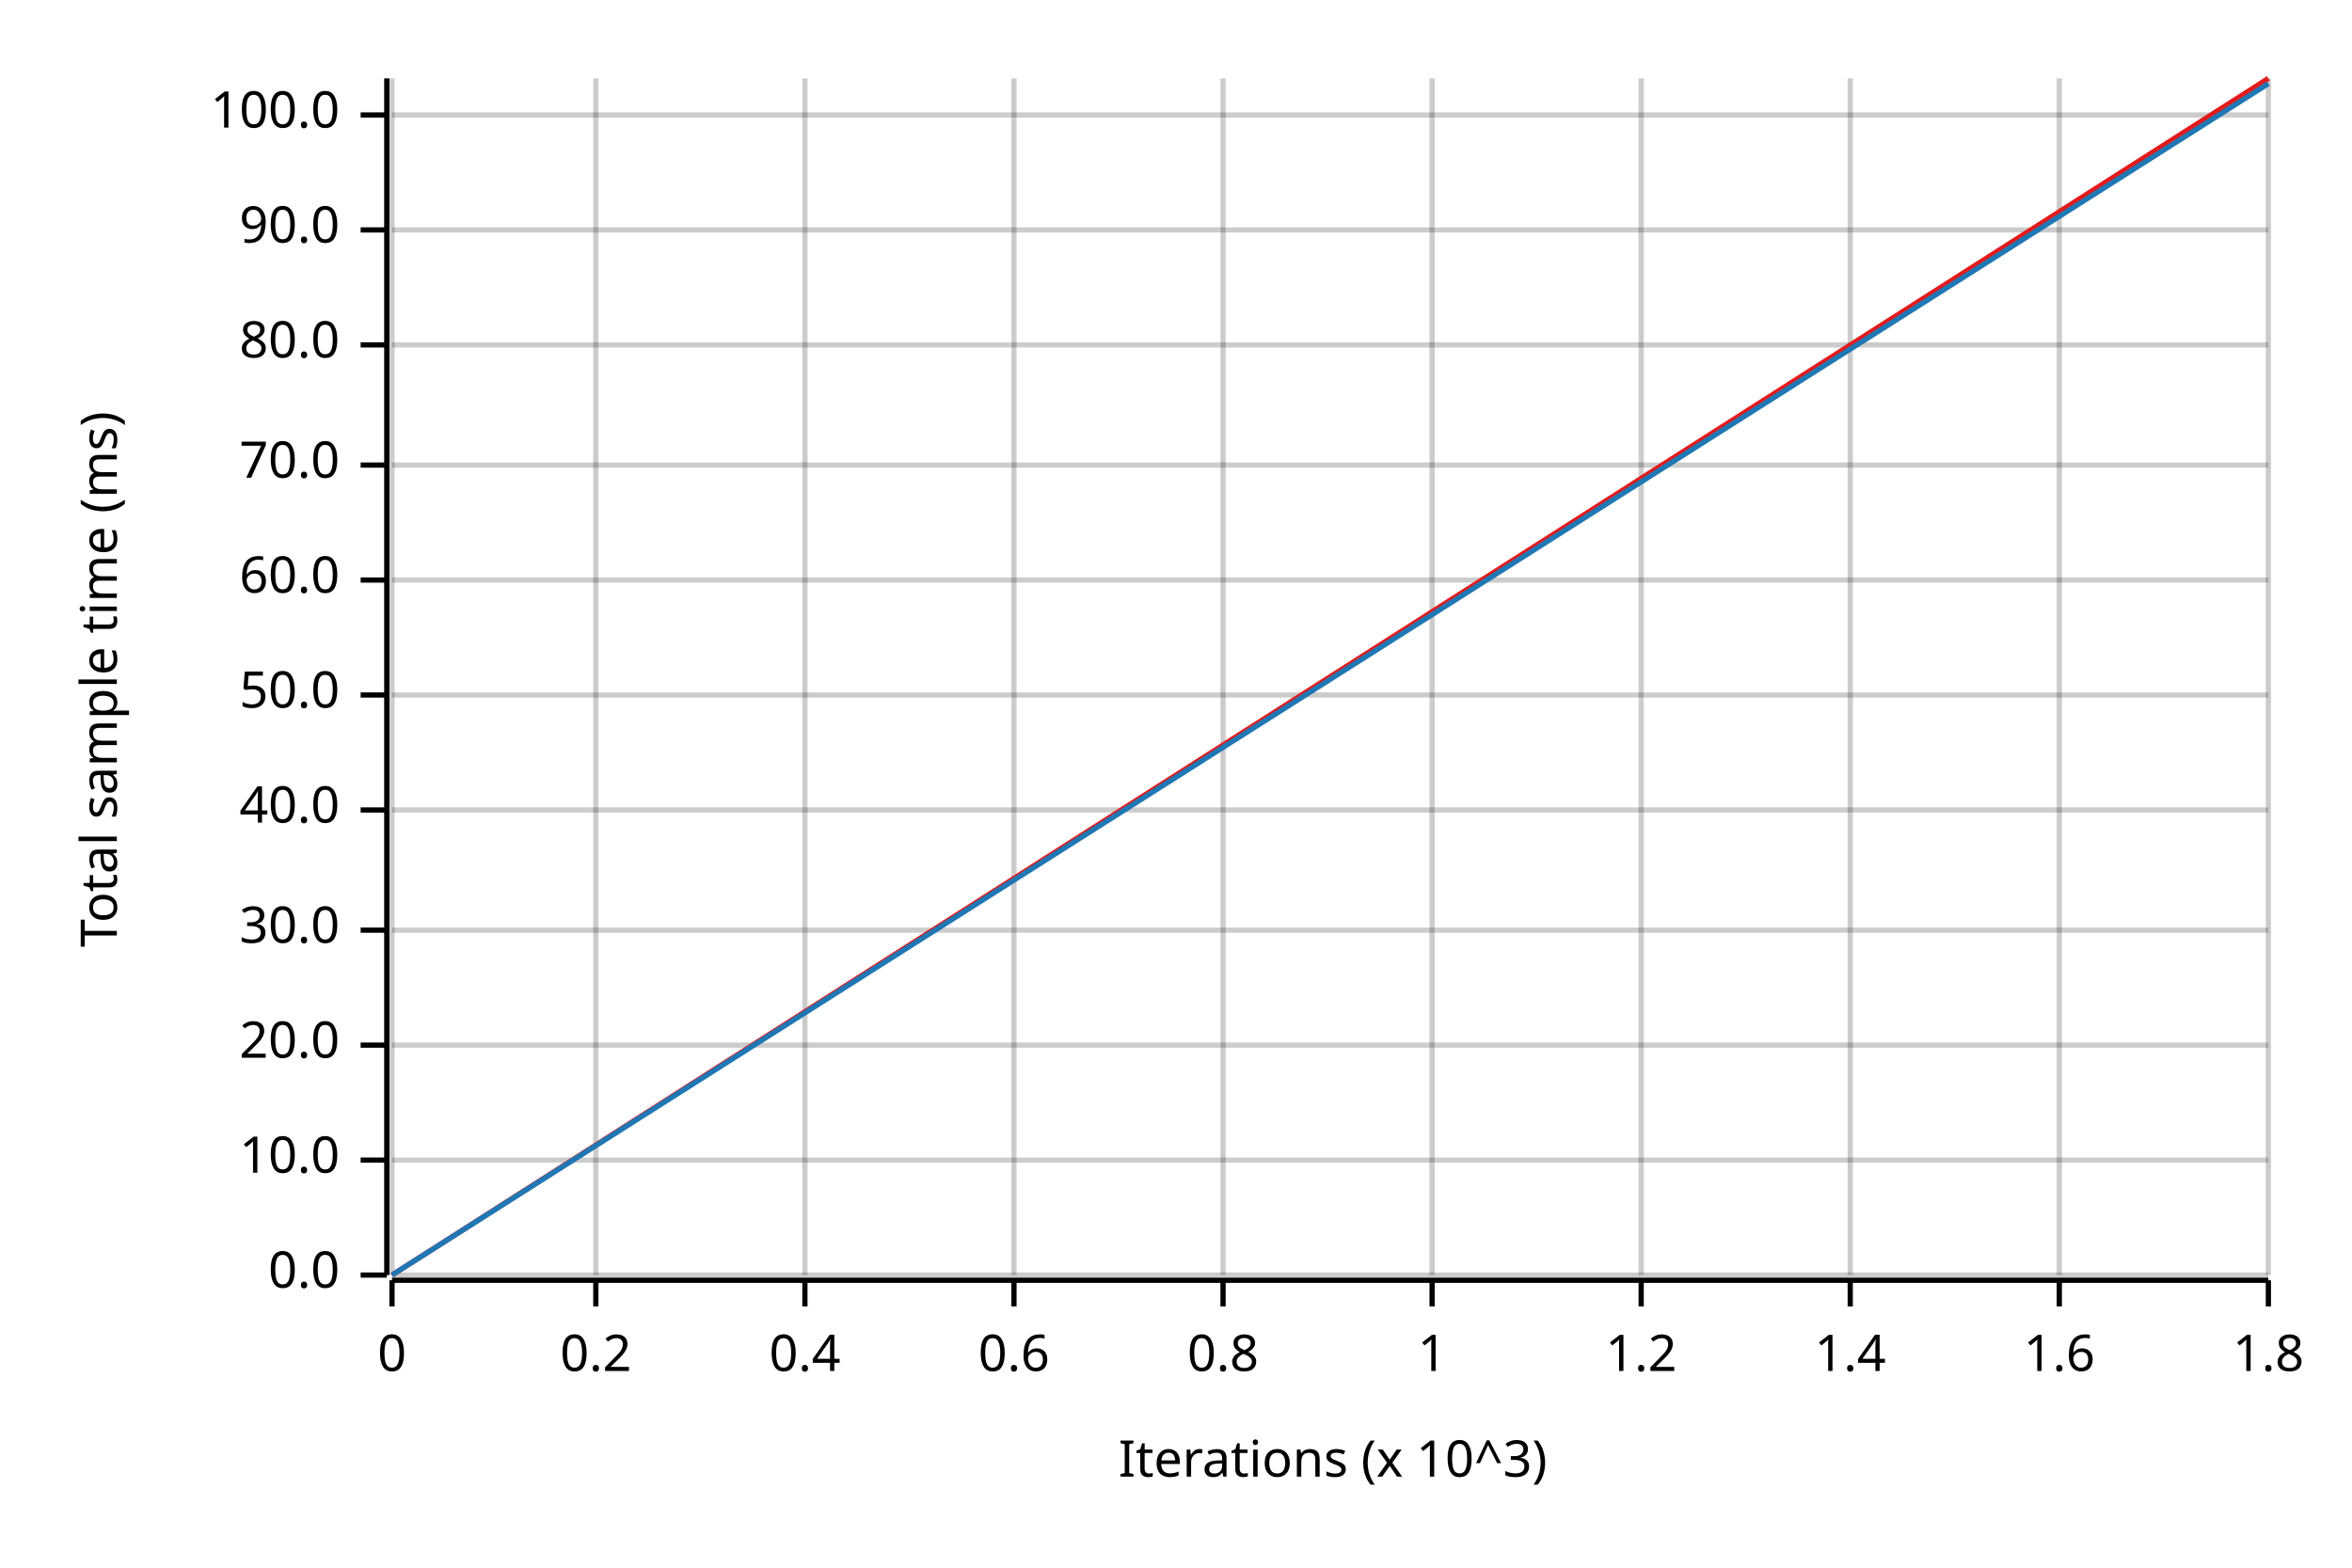
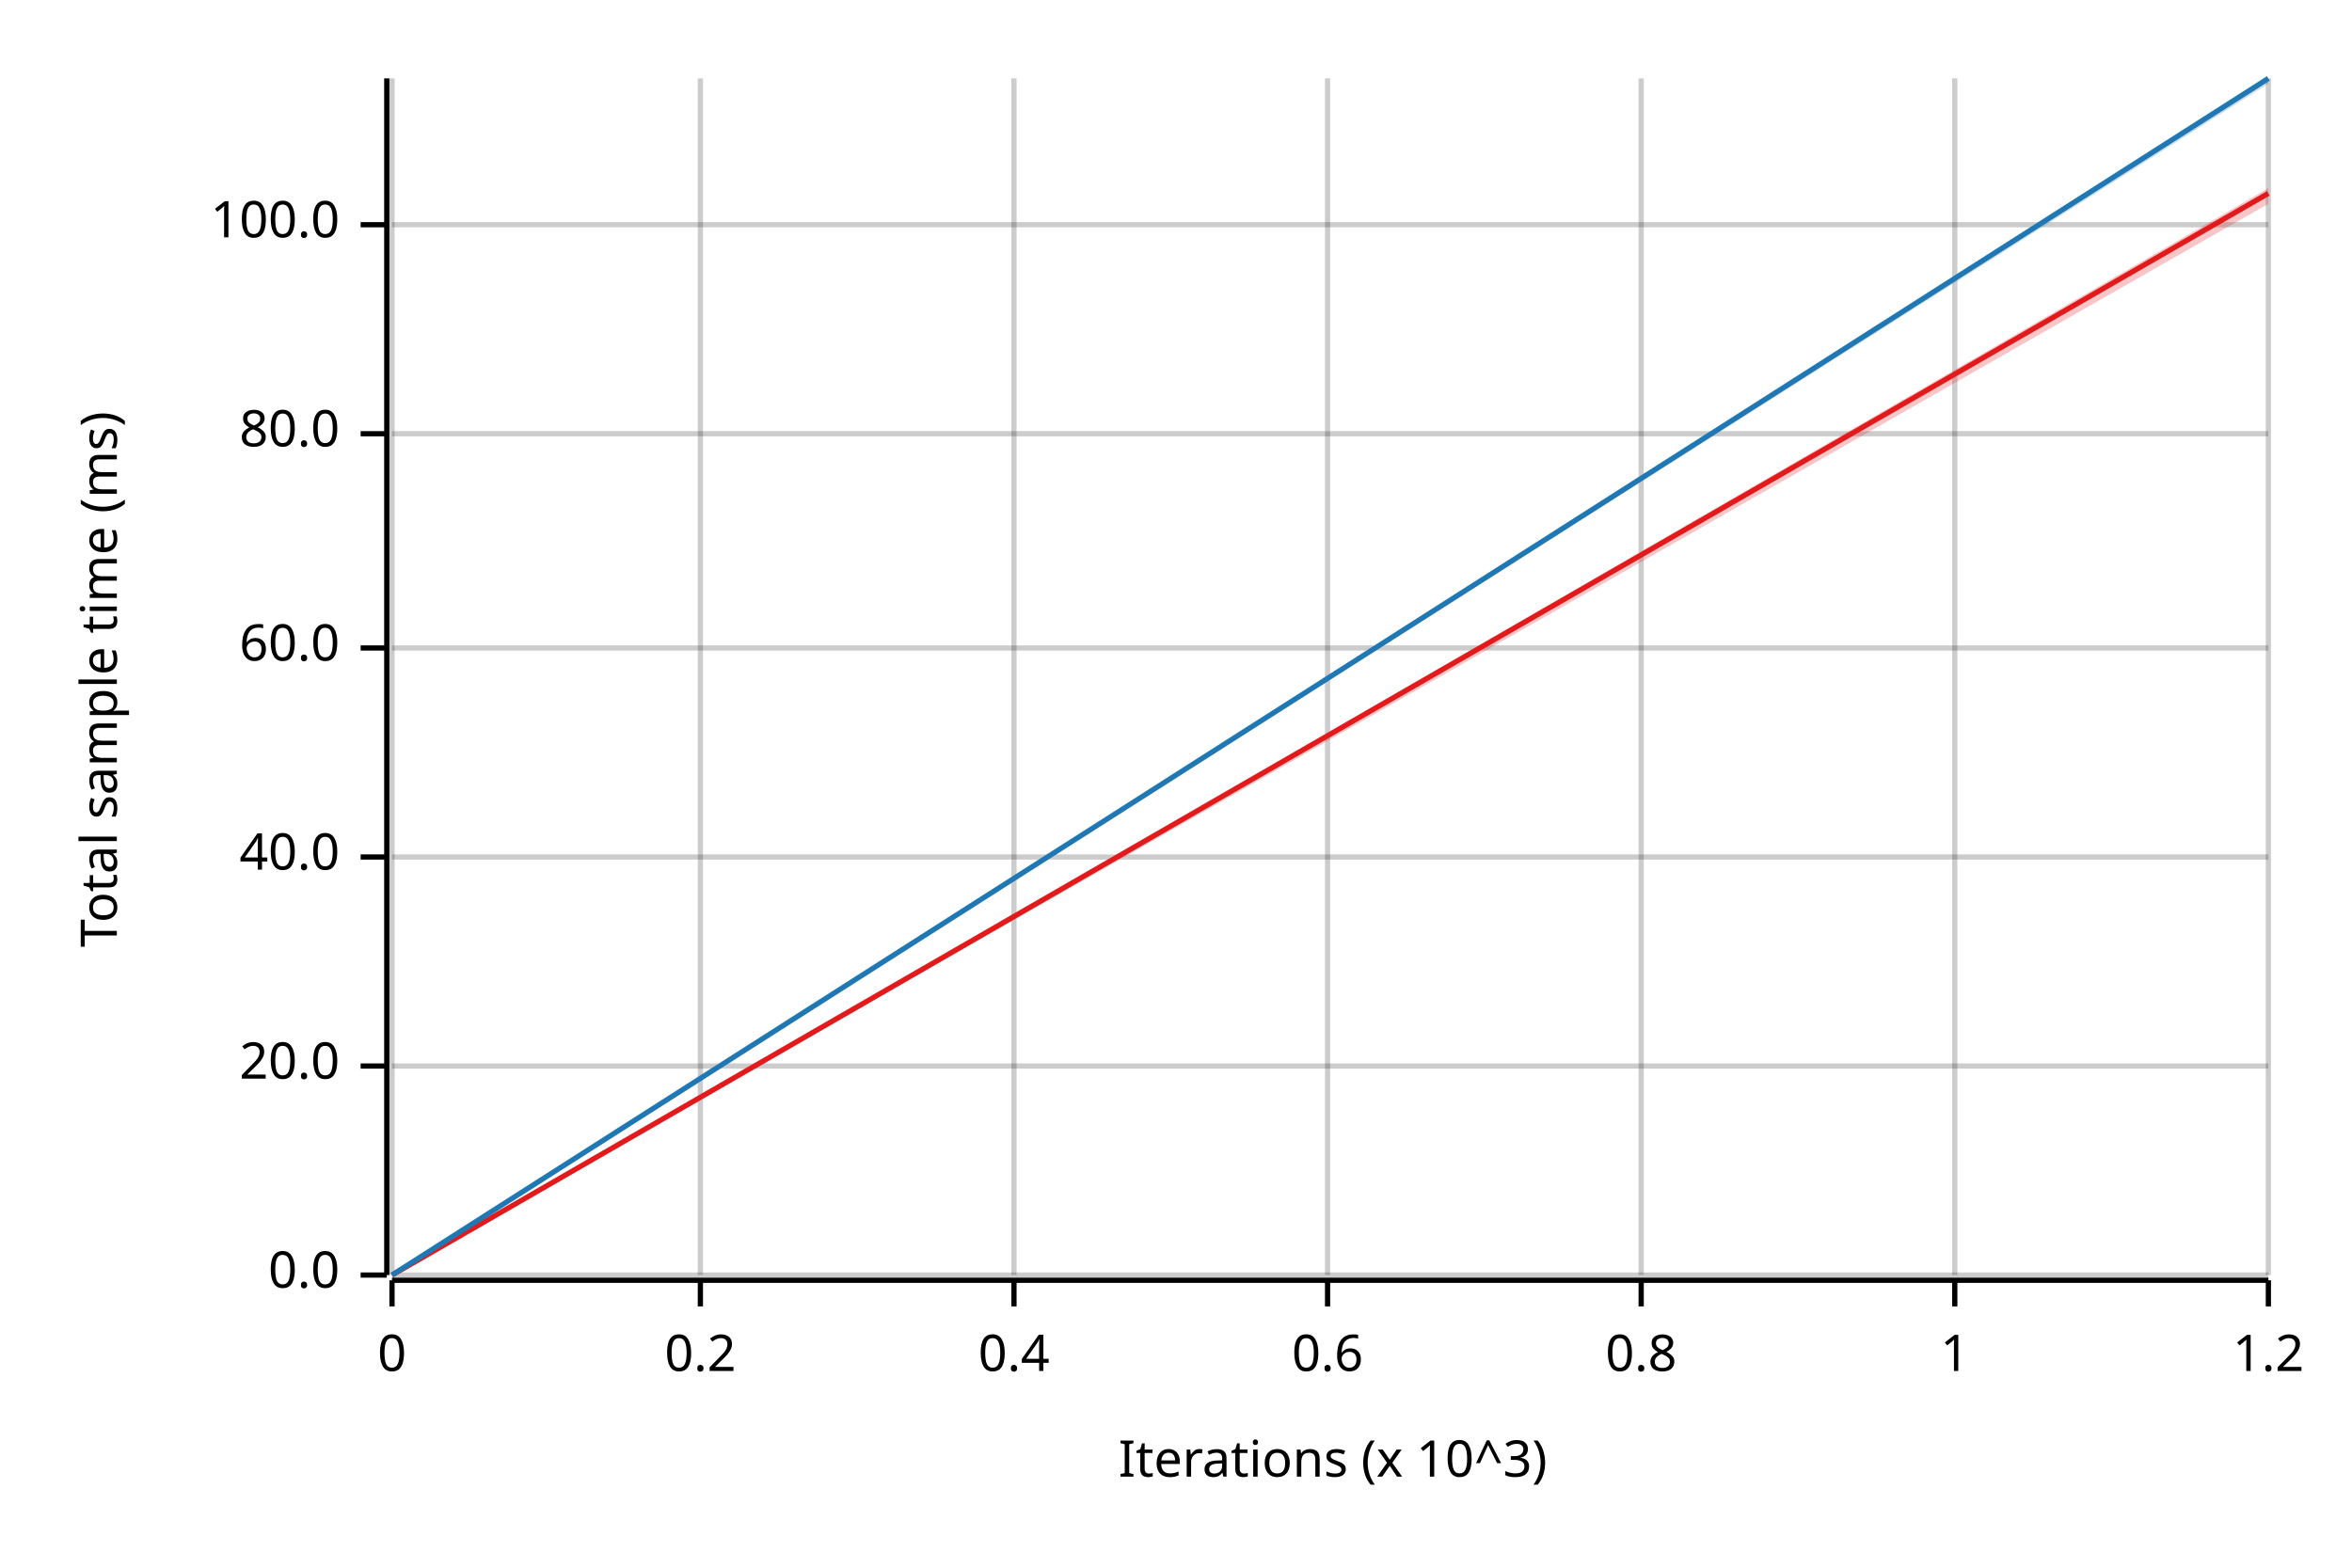
<svg xmlns="http://www.w3.org/2000/svg" width="450" height="300" viewBox="0 0 450 300">
  <text x="15" y="130" dy="0.76em" text-anchor="middle" font-family="sans-serif" font-size="9.677" opacity="1" fill="#000000" transform="rotate(270, 15, 130)">
Total sample time (ms)
</text>
  <text x="255" y="285" dy="-0.5ex" text-anchor="middle" font-family="sans-serif" font-size="9.677" opacity="1" fill="#000000">
Iterations (x 10^3)
</text>
  <line opacity="0.2" stroke="#000000" stroke-width="1" x1="75" y1="244" x2="75" y2="15" />
-   <line opacity="0.2" stroke="#000000" stroke-width="1" x1="114" y1="244" x2="114" y2="15" />
-   <line opacity="0.2" stroke="#000000" stroke-width="1" x1="154" y1="244" x2="154" y2="15" />
+   <line opacity="0.2" stroke="#000000" stroke-width="1" x1="134" y1="244" x2="134" y2="15" />
  <line opacity="0.2" stroke="#000000" stroke-width="1" x1="194" y1="244" x2="194" y2="15" />
-   <line opacity="0.2" stroke="#000000" stroke-width="1" x1="234" y1="244" x2="234" y2="15" />
-   <line opacity="0.2" stroke="#000000" stroke-width="1" x1="274" y1="244" x2="274" y2="15" />
+   <line opacity="0.2" stroke="#000000" stroke-width="1" x1="254" y1="244" x2="254" y2="15" />
  <line opacity="0.2" stroke="#000000" stroke-width="1" x1="314" y1="244" x2="314" y2="15" />
-   <line opacity="0.2" stroke="#000000" stroke-width="1" x1="354" y1="244" x2="354" y2="15" />
-   <line opacity="0.2" stroke="#000000" stroke-width="1" x1="394" y1="244" x2="394" y2="15" />
+   <line opacity="0.2" stroke="#000000" stroke-width="1" x1="374" y1="244" x2="374" y2="15" />
  <line opacity="0.2" stroke="#000000" stroke-width="1" x1="434" y1="244" x2="434" y2="15" />
  <line opacity="0.2" stroke="#000000" stroke-width="1" x1="75" y1="244" x2="434" y2="244" />
-   <line opacity="0.2" stroke="#000000" stroke-width="1" x1="75" y1="222" x2="434" y2="222" />
-   <line opacity="0.2" stroke="#000000" stroke-width="1" x1="75" y1="200" x2="434" y2="200" />
-   <line opacity="0.2" stroke="#000000" stroke-width="1" x1="75" y1="178" x2="434" y2="178" />
-   <line opacity="0.2" stroke="#000000" stroke-width="1" x1="75" y1="155" x2="434" y2="155" />
-   <line opacity="0.2" stroke="#000000" stroke-width="1" x1="75" y1="133" x2="434" y2="133" />
-   <line opacity="0.2" stroke="#000000" stroke-width="1" x1="75" y1="111" x2="434" y2="111" />
-   <line opacity="0.2" stroke="#000000" stroke-width="1" x1="75" y1="89" x2="434" y2="89" />
-   <line opacity="0.2" stroke="#000000" stroke-width="1" x1="75" y1="66" x2="434" y2="66" />
-   <line opacity="0.2" stroke="#000000" stroke-width="1" x1="75" y1="44" x2="434" y2="44" />
-   <line opacity="0.2" stroke="#000000" stroke-width="1" x1="75" y1="22" x2="434" y2="22" />
+   <line opacity="0.2" stroke="#000000" stroke-width="1" x1="75" y1="204" x2="434" y2="204" />
+   <line opacity="0.2" stroke="#000000" stroke-width="1" x1="75" y1="164" x2="434" y2="164" />
+   <line opacity="0.2" stroke="#000000" stroke-width="1" x1="75" y1="124" x2="434" y2="124" />
+   <line opacity="0.2" stroke="#000000" stroke-width="1" x1="75" y1="83" x2="434" y2="83" />
+   <line opacity="0.2" stroke="#000000" stroke-width="1" x1="75" y1="43" x2="434" y2="43" />
  <polyline fill="none" opacity="1" stroke="#000000" stroke-width="1" points="74,15 74,244 " />
  <text x="65" y="244" dy="0.5ex" text-anchor="end" font-family="sans-serif" font-size="9.677" opacity="1" fill="#000000">
0.0
</text>
  <polyline fill="none" opacity="1" stroke="#000000" stroke-width="1" points="69,244 74,244 " />
-   <text x="65" y="222" dy="0.5ex" text-anchor="end" font-family="sans-serif" font-size="9.677" opacity="1" fill="#000000">
- 10.0
- </text>
-   <polyline fill="none" opacity="1" stroke="#000000" stroke-width="1" points="69,222 74,222 " />
-   <text x="65" y="200" dy="0.5ex" text-anchor="end" font-family="sans-serif" font-size="9.677" opacity="1" fill="#000000">
+   <text x="65" y="204" dy="0.5ex" text-anchor="end" font-family="sans-serif" font-size="9.677" opacity="1" fill="#000000">
20.0
</text>
-   <polyline fill="none" opacity="1" stroke="#000000" stroke-width="1" points="69,200 74,200 " />
-   <text x="65" y="178" dy="0.5ex" text-anchor="end" font-family="sans-serif" font-size="9.677" opacity="1" fill="#000000">
- 30.0
- </text>
-   <polyline fill="none" opacity="1" stroke="#000000" stroke-width="1" points="69,178 74,178 " />
-   <text x="65" y="155" dy="0.5ex" text-anchor="end" font-family="sans-serif" font-size="9.677" opacity="1" fill="#000000">
+   <polyline fill="none" opacity="1" stroke="#000000" stroke-width="1" points="69,204 74,204 " />
+   <text x="65" y="164" dy="0.5ex" text-anchor="end" font-family="sans-serif" font-size="9.677" opacity="1" fill="#000000">
40.0
</text>
-   <polyline fill="none" opacity="1" stroke="#000000" stroke-width="1" points="69,155 74,155 " />
-   <text x="65" y="133" dy="0.5ex" text-anchor="end" font-family="sans-serif" font-size="9.677" opacity="1" fill="#000000">
- 50.0
- </text>
-   <polyline fill="none" opacity="1" stroke="#000000" stroke-width="1" points="69,133 74,133 " />
-   <text x="65" y="111" dy="0.5ex" text-anchor="end" font-family="sans-serif" font-size="9.677" opacity="1" fill="#000000">
+   <polyline fill="none" opacity="1" stroke="#000000" stroke-width="1" points="69,164 74,164 " />
+   <text x="65" y="124" dy="0.5ex" text-anchor="end" font-family="sans-serif" font-size="9.677" opacity="1" fill="#000000">
60.0
</text>
-   <polyline fill="none" opacity="1" stroke="#000000" stroke-width="1" points="69,111 74,111 " />
-   <text x="65" y="89" dy="0.5ex" text-anchor="end" font-family="sans-serif" font-size="9.677" opacity="1" fill="#000000">
- 70.0
- </text>
-   <polyline fill="none" opacity="1" stroke="#000000" stroke-width="1" points="69,89 74,89 " />
-   <text x="65" y="66" dy="0.5ex" text-anchor="end" font-family="sans-serif" font-size="9.677" opacity="1" fill="#000000">
+   <polyline fill="none" opacity="1" stroke="#000000" stroke-width="1" points="69,124 74,124 " />
+   <text x="65" y="83" dy="0.5ex" text-anchor="end" font-family="sans-serif" font-size="9.677" opacity="1" fill="#000000">
80.0
</text>
-   <polyline fill="none" opacity="1" stroke="#000000" stroke-width="1" points="69,66 74,66 " />
-   <text x="65" y="44" dy="0.5ex" text-anchor="end" font-family="sans-serif" font-size="9.677" opacity="1" fill="#000000">
- 90.0
- </text>
-   <polyline fill="none" opacity="1" stroke="#000000" stroke-width="1" points="69,44 74,44 " />
-   <text x="65" y="22" dy="0.5ex" text-anchor="end" font-family="sans-serif" font-size="9.677" opacity="1" fill="#000000">
+   <polyline fill="none" opacity="1" stroke="#000000" stroke-width="1" points="69,83 74,83 " />
+   <text x="65" y="43" dy="0.5ex" text-anchor="end" font-family="sans-serif" font-size="9.677" opacity="1" fill="#000000">
100.0
</text>
-   <polyline fill="none" opacity="1" stroke="#000000" stroke-width="1" points="69,22 74,22 " />
+   <polyline fill="none" opacity="1" stroke="#000000" stroke-width="1" points="69,43 74,43 " />
  <polyline fill="none" opacity="1" stroke="#000000" stroke-width="1" points="75,245 434,245 " />
  <text x="75" y="255" dy="0.76em" text-anchor="middle" font-family="sans-serif" font-size="9.677" opacity="1" fill="#000000">
0
</text>
  <polyline fill="none" opacity="1" stroke="#000000" stroke-width="1" points="75,245 75,250 " />
-   <text x="114" y="255" dy="0.76em" text-anchor="middle" font-family="sans-serif" font-size="9.677" opacity="1" fill="#000000">
+   <text x="134" y="255" dy="0.76em" text-anchor="middle" font-family="sans-serif" font-size="9.677" opacity="1" fill="#000000">
0.2
</text>
-   <polyline fill="none" opacity="1" stroke="#000000" stroke-width="1" points="114,245 114,250 " />
-   <text x="154" y="255" dy="0.76em" text-anchor="middle" font-family="sans-serif" font-size="9.677" opacity="1" fill="#000000">
+   <polyline fill="none" opacity="1" stroke="#000000" stroke-width="1" points="134,245 134,250 " />
+   <text x="194" y="255" dy="0.76em" text-anchor="middle" font-family="sans-serif" font-size="9.677" opacity="1" fill="#000000">
0.4
</text>
-   <polyline fill="none" opacity="1" stroke="#000000" stroke-width="1" points="154,245 154,250 " />
-   <text x="194" y="255" dy="0.76em" text-anchor="middle" font-family="sans-serif" font-size="9.677" opacity="1" fill="#000000">
+   <polyline fill="none" opacity="1" stroke="#000000" stroke-width="1" points="194,245 194,250 " />
+   <text x="254" y="255" dy="0.76em" text-anchor="middle" font-family="sans-serif" font-size="9.677" opacity="1" fill="#000000">
0.6
</text>
-   <polyline fill="none" opacity="1" stroke="#000000" stroke-width="1" points="194,245 194,250 " />
-   <text x="234" y="255" dy="0.76em" text-anchor="middle" font-family="sans-serif" font-size="9.677" opacity="1" fill="#000000">
+   <polyline fill="none" opacity="1" stroke="#000000" stroke-width="1" points="254,245 254,250 " />
+   <text x="314" y="255" dy="0.76em" text-anchor="middle" font-family="sans-serif" font-size="9.677" opacity="1" fill="#000000">
0.8
</text>
-   <polyline fill="none" opacity="1" stroke="#000000" stroke-width="1" points="234,245 234,250 " />
-   <text x="274" y="255" dy="0.76em" text-anchor="middle" font-family="sans-serif" font-size="9.677" opacity="1" fill="#000000">
+   <polyline fill="none" opacity="1" stroke="#000000" stroke-width="1" points="314,245 314,250 " />
+   <text x="374" y="255" dy="0.76em" text-anchor="middle" font-family="sans-serif" font-size="9.677" opacity="1" fill="#000000">
1
</text>
-   <polyline fill="none" opacity="1" stroke="#000000" stroke-width="1" points="274,245 274,250 " />
-   <text x="314" y="255" dy="0.76em" text-anchor="middle" font-family="sans-serif" font-size="9.677" opacity="1" fill="#000000">
+   <polyline fill="none" opacity="1" stroke="#000000" stroke-width="1" points="374,245 374,250 " />
+   <text x="434" y="255" dy="0.76em" text-anchor="middle" font-family="sans-serif" font-size="9.677" opacity="1" fill="#000000">
1.2
</text>
-   <polyline fill="none" opacity="1" stroke="#000000" stroke-width="1" points="314,245 314,250 " />
-   <text x="354" y="255" dy="0.76em" text-anchor="middle" font-family="sans-serif" font-size="9.677" opacity="1" fill="#000000">
- 1.4
- </text>
-   <polyline fill="none" opacity="1" stroke="#000000" stroke-width="1" points="354,245 354,250 " />
-   <text x="394" y="255" dy="0.76em" text-anchor="middle" font-family="sans-serif" font-size="9.677" opacity="1" fill="#000000">
- 1.6
- </text>
-   <polyline fill="none" opacity="1" stroke="#000000" stroke-width="1" points="394,245 394,250 " />
-   <text x="434" y="255" dy="0.76em" text-anchor="middle" font-family="sans-serif" font-size="9.677" opacity="1" fill="#000000">
- 1.8
- </text>
  <polyline fill="none" opacity="1" stroke="#000000" stroke-width="1" points="434,245 434,250 " />
-   <polyline fill="none" opacity="1" stroke="#E31A1C" stroke-width="1" points="75,244 434,15 " />
-   <polygon opacity="0.25" fill="#E31A1C" points="75,244 434,16 434,15 " />
-   <polyline fill="none" opacity="1" stroke="#1F78B4" stroke-width="1" points="75,244 434,16 " />
-   <polygon opacity="0.25" fill="#1F78B4" points="75,244 434,16 434,16 " />
+   <polyline fill="none" opacity="1" stroke="#E31A1C" stroke-width="1" points="75,244 434,37 " />
+   <polygon opacity="0.25" fill="#E31A1C" points="75,244 434,39 434,36 " />
+   <polyline fill="none" opacity="1" stroke="#1F78B4" stroke-width="1" points="75,244 434,15 " />
+   <polygon opacity="0.25" fill="#1F78B4" points="75,244 434,16 434,15 " />
</svg>
